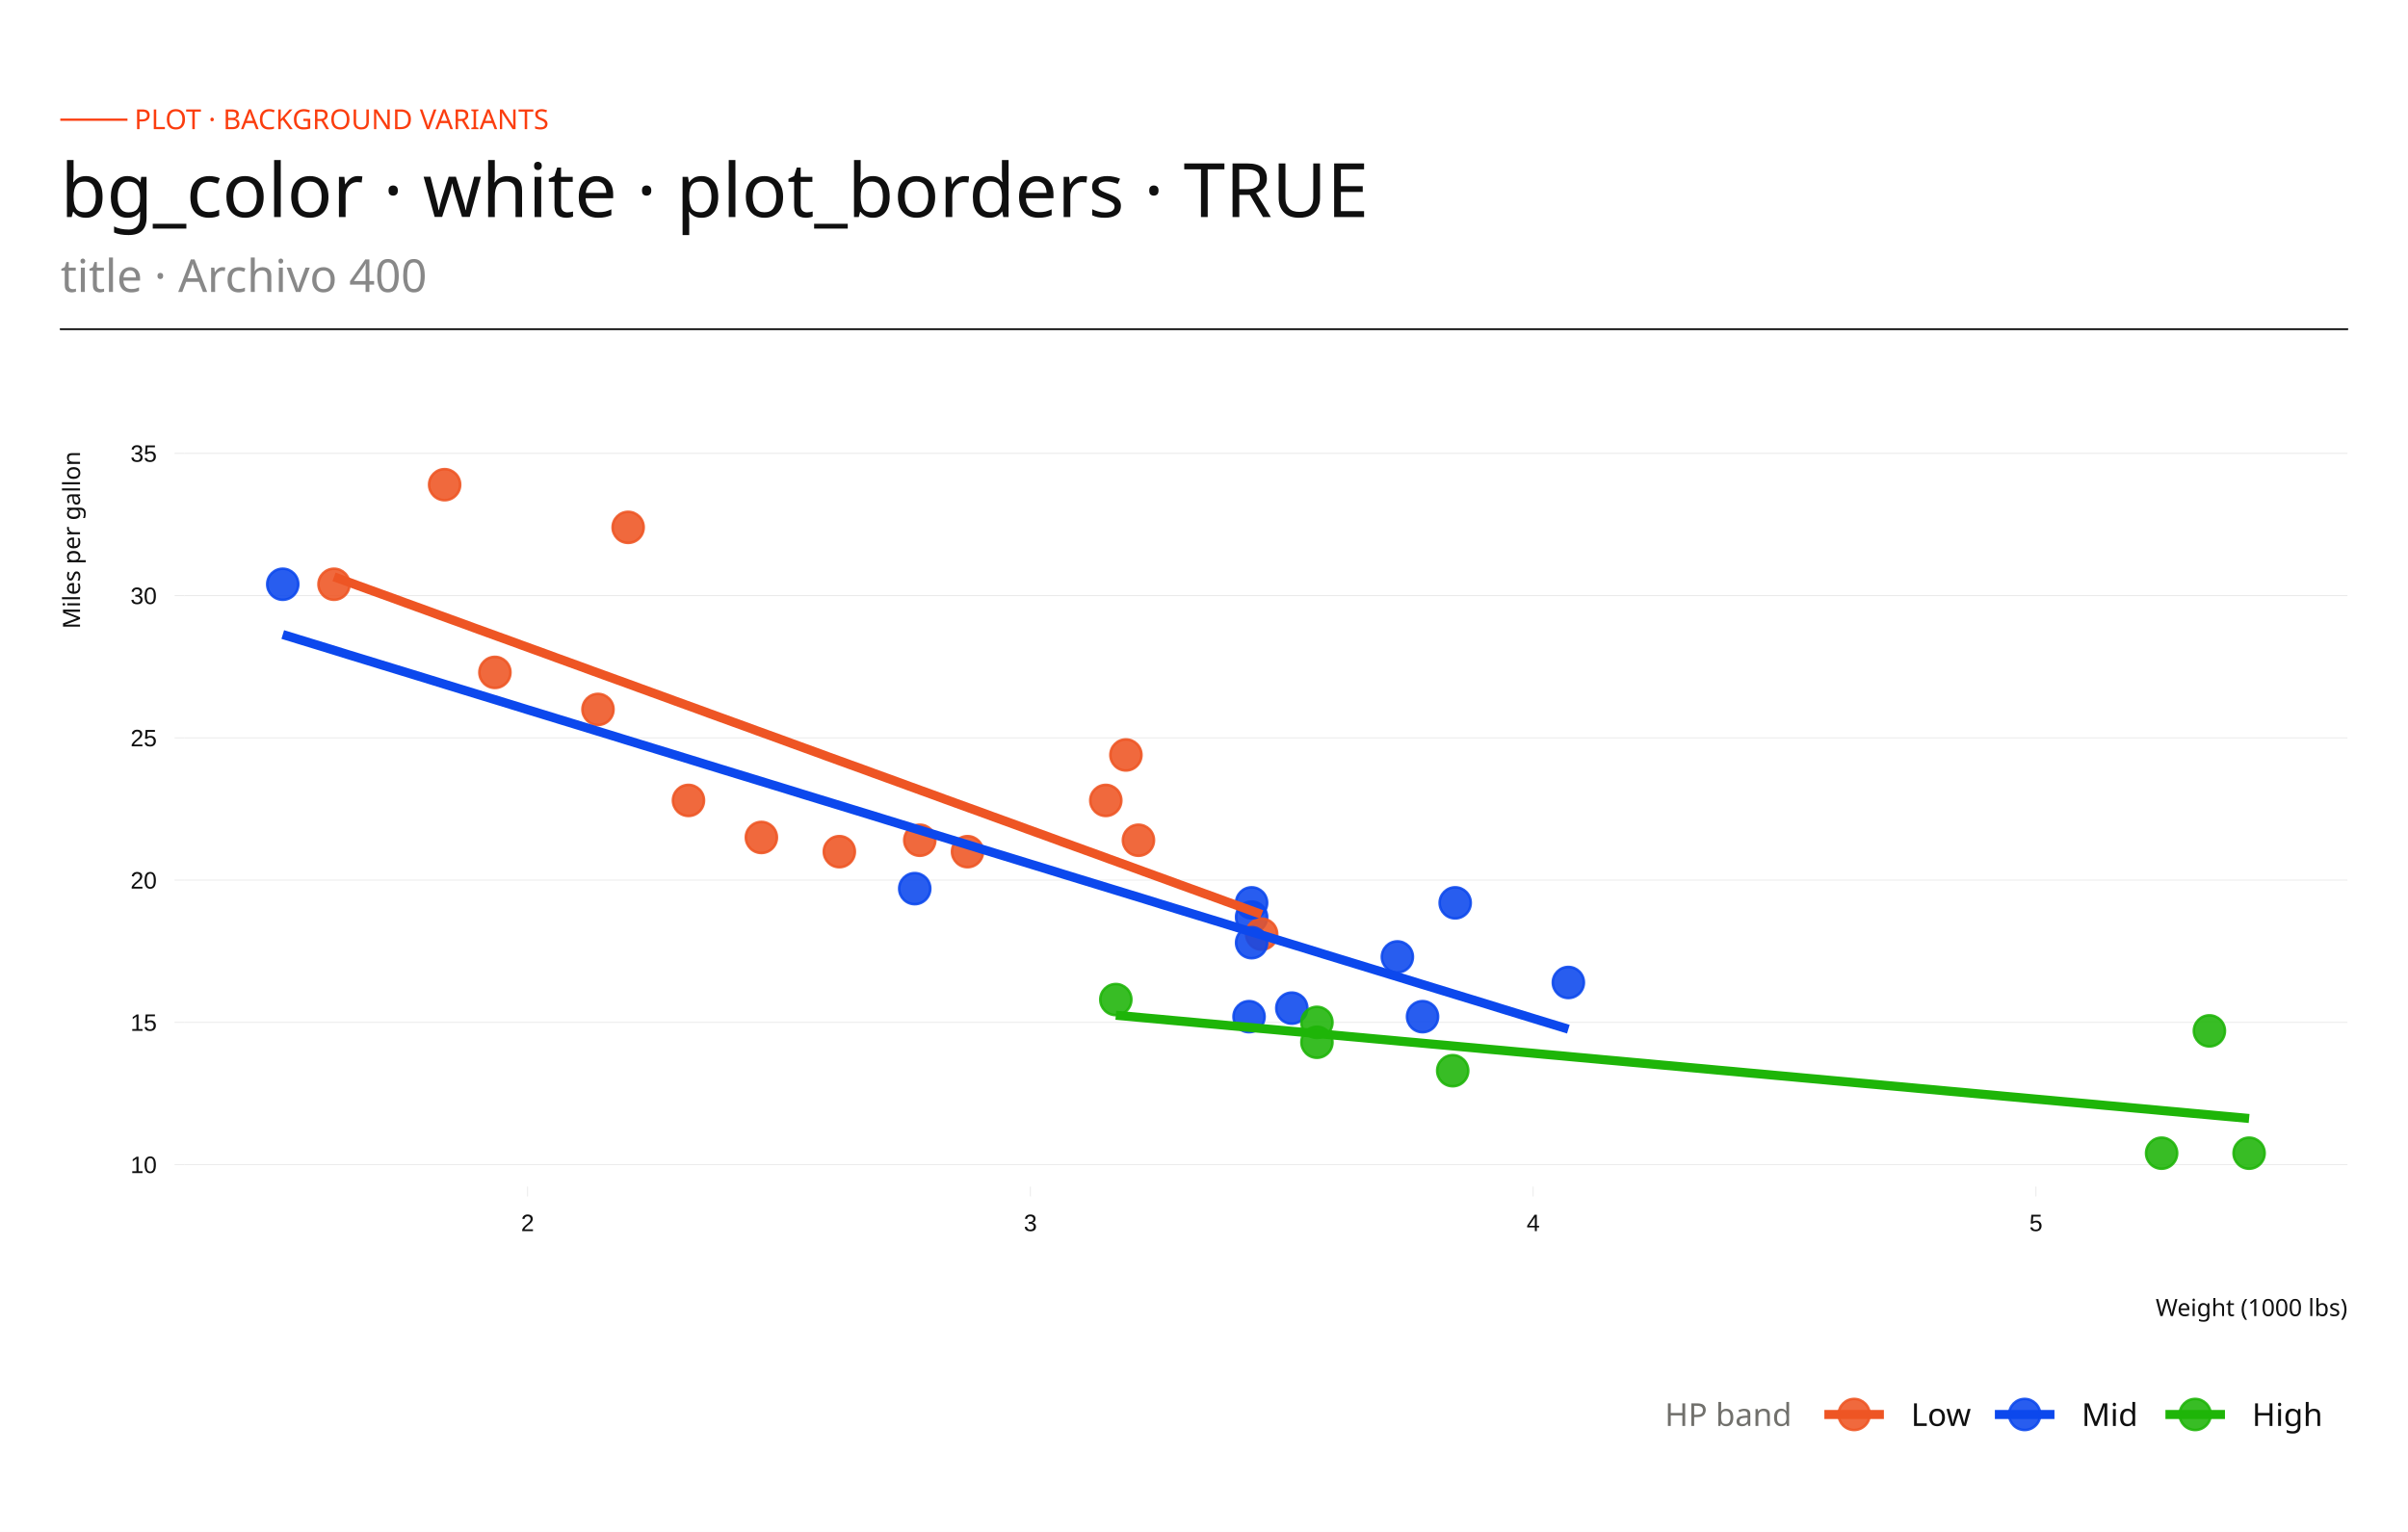
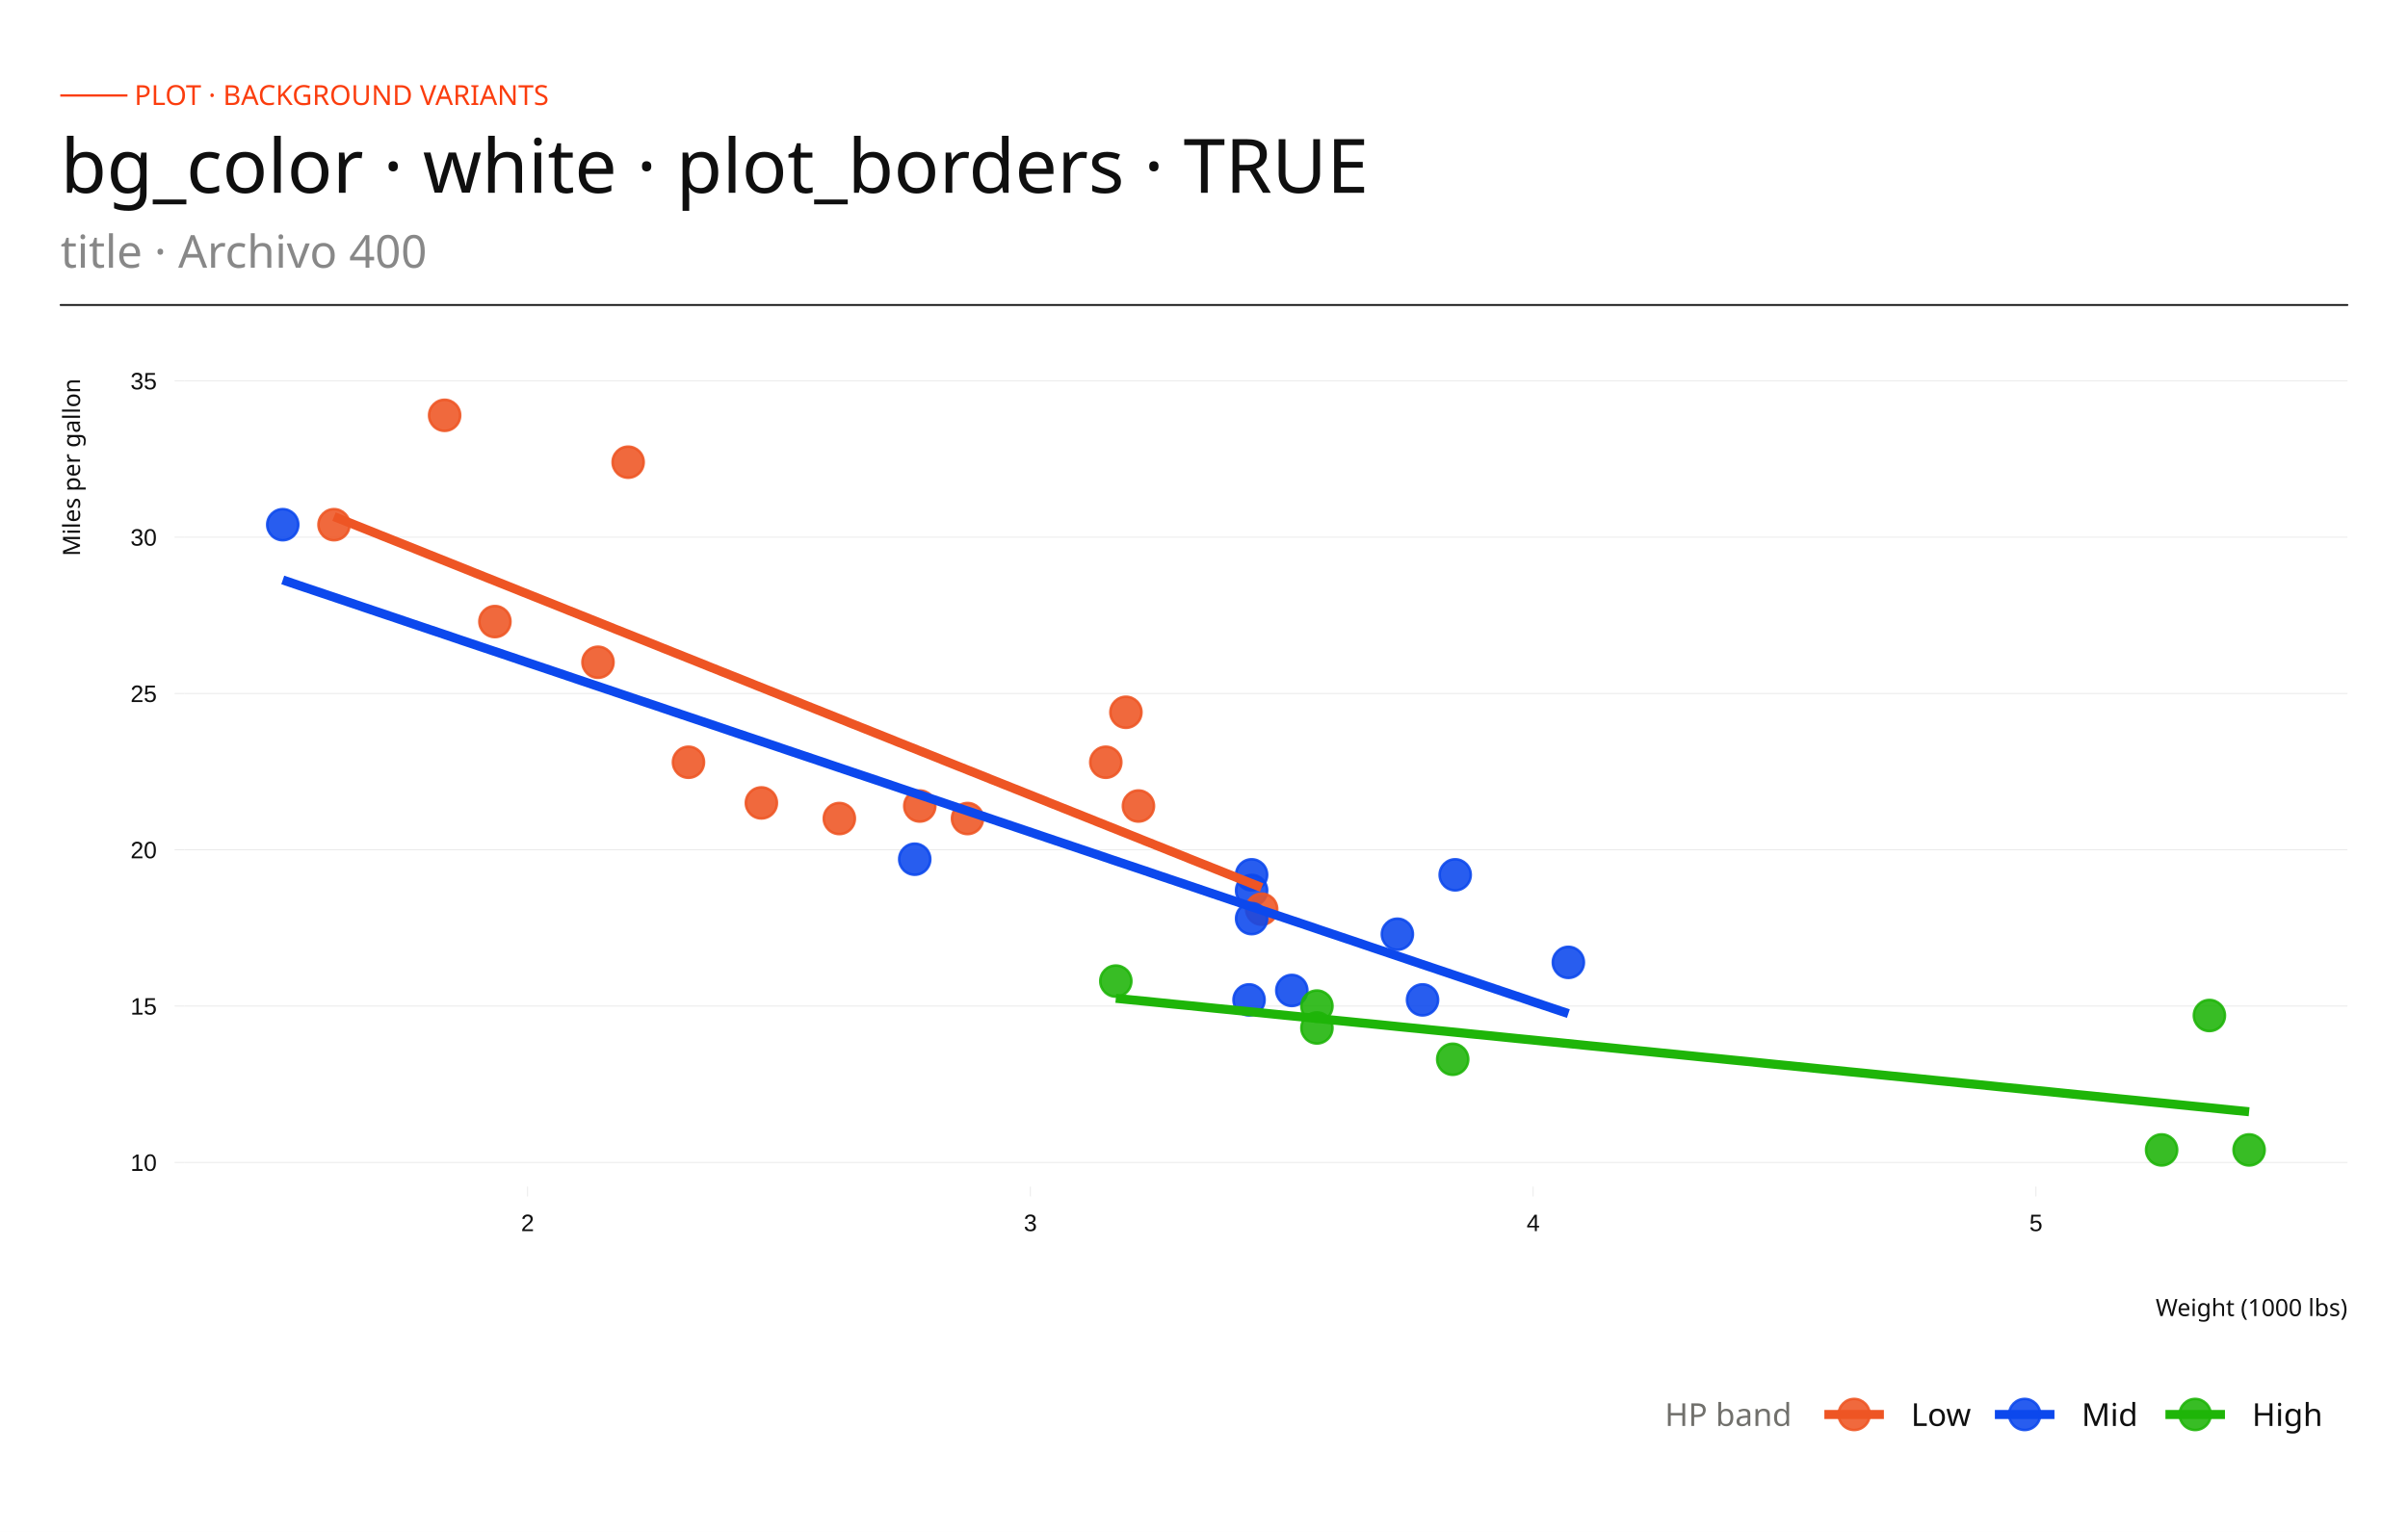
<svg xmlns="http://www.w3.org/2000/svg" width="396.00pt" height="252.00pt" viewBox="0 0 396.00 252.00">
  <g class="svglite">
    <defs>
      <style type="text/css">
    .svglite line, .svglite polyline, .svglite polygon, .svglite path, .svglite rect, .svglite circle {
      fill: none;
      stroke: #000000;
      stroke-linecap: round;
      stroke-linejoin: round;
      stroke-miterlimit: 10.00;
    }
    .svglite text {
      white-space: pre;
    }
    .svglite g.glyphgroup path {
      fill: inherit;
      stroke: none;
    }
  </style>
    </defs>
    <rect width="100%" height="100%" style="stroke: none; fill: none;" />
    <defs>
      <clipPath id="cpMC4wMHwzOTYuMDB8MC4wMHwyNTIuMDA=">
        <rect x="0.00" y="0.00" width="396.00" height="252.00" />
      </clipPath>
    </defs>
    <g clip-path="url(#cpMC4wMHwzOTYuMDB8MC4wMHwyNTIuMDA=)">
      <rect x="0.00" y="0.00" width="396.00" height="252.00" style="stroke-width: 0.63; stroke: none; fill: #FFFFFF;" />
    </g>
    <defs>
-       <clipPath id="cpMzAuMzN8Mzg2LjA0fDc0LjIzfDE5NS4yMA==">
-         <rect x="30.33" y="74.23" width="355.71" height="120.97" />
+       <clipPath id="cpMzAuMzN8Mzg2LjA0fDYyLjI3fDE5NS4yMA==">
+         <rect x="30.33" y="62.27" width="355.71" height="132.93" />
      </clipPath>
    </defs>
-     <g clip-path="url(#cpMzAuMzN8Mzg2LjA0fDc0LjIzfDE5NS4yMA==)">
-       <rect x="30.33" y="74.23" width="355.71" height="120.97" style="stroke-width: 0.63; stroke: none; fill: #FFFFFF;" />
-       <polyline points="30.33,191.57 386.04,191.57 " style="stroke-width: 0.15; stroke: #E9E9E9; stroke-linecap: butt;" />
-       <polyline points="30.33,168.18 386.04,168.18 " style="stroke-width: 0.15; stroke: #E9E9E9; stroke-linecap: butt;" />
-       <polyline points="30.33,144.78 386.04,144.78 " style="stroke-width: 0.15; stroke: #E9E9E9; stroke-linecap: butt;" />
-       <polyline points="30.33,121.38 386.04,121.38 " style="stroke-width: 0.15; stroke: #E9E9E9; stroke-linecap: butt;" />
-       <polyline points="30.33,97.98 386.04,97.98 " style="stroke-width: 0.15; stroke: #E9E9E9; stroke-linecap: butt;" />
-       <polyline points="30.33,74.58 386.04,74.58 " style="stroke-width: 0.15; stroke: #E9E9E9; stroke-linecap: butt;" />
-       <circle cx="138.03" cy="140.10" r="2.56" style="stroke-width: 0.42; stroke: #EE5524; stroke-opacity: 0.88; fill: #EE5524; fill-opacity: 0.88;" />
-       <circle cx="159.11" cy="140.10" r="2.56" style="stroke-width: 0.42; stroke: #EE5524; stroke-opacity: 0.88; fill: #EE5524; fill-opacity: 0.88;" />
-       <circle cx="113.22" cy="131.67" r="2.56" style="stroke-width: 0.42; stroke: #EE5524; stroke-opacity: 0.88; fill: #EE5524; fill-opacity: 0.88;" />
-       <circle cx="187.22" cy="138.22" r="2.56" style="stroke-width: 0.42; stroke: #EE5524; stroke-opacity: 0.88; fill: #EE5524; fill-opacity: 0.88;" />
-       <circle cx="205.83" cy="150.86" r="2.56" style="stroke-width: 0.42; stroke: #0C48ED; stroke-opacity: 0.88; fill: #0C48ED; fill-opacity: 0.88;" />
-       <circle cx="207.48" cy="153.67" r="2.56" style="stroke-width: 0.42; stroke: #EE5524; stroke-opacity: 0.88; fill: #EE5524; fill-opacity: 0.88;" />
-       <circle cx="216.57" cy="171.45" r="2.56" style="stroke-width: 0.42; stroke: #1EB508; stroke-opacity: 0.88; fill: #1EB508; fill-opacity: 0.88;" />
-       <circle cx="185.16" cy="124.19" r="2.56" style="stroke-width: 0.42; stroke: #EE5524; stroke-opacity: 0.88; fill: #EE5524; fill-opacity: 0.88;" />
-       <circle cx="181.85" cy="131.67" r="2.56" style="stroke-width: 0.42; stroke: #EE5524; stroke-opacity: 0.88; fill: #EE5524; fill-opacity: 0.88;" />
-       <circle cx="205.83" cy="148.52" r="2.56" style="stroke-width: 0.42; stroke: #0C48ED; stroke-opacity: 0.88; fill: #0C48ED; fill-opacity: 0.88;" />
-       <circle cx="205.83" cy="155.07" r="2.56" style="stroke-width: 0.42; stroke: #0C48ED; stroke-opacity: 0.88; fill: #0C48ED; fill-opacity: 0.88;" />
-       <circle cx="257.92" cy="161.62" r="2.56" style="stroke-width: 0.42; stroke: #0C48ED; stroke-opacity: 0.88; fill: #0C48ED; fill-opacity: 0.88;" />
-       <circle cx="229.80" cy="157.41" r="2.56" style="stroke-width: 0.42; stroke: #0C48ED; stroke-opacity: 0.88; fill: #0C48ED; fill-opacity: 0.88;" />
-       <circle cx="233.94" cy="167.24" r="2.56" style="stroke-width: 0.42; stroke: #0C48ED; stroke-opacity: 0.88; fill: #0C48ED; fill-opacity: 0.88;" />
-       <circle cx="355.48" cy="189.70" r="2.56" style="stroke-width: 0.42; stroke: #1EB508; stroke-opacity: 0.88; fill: #1EB508; fill-opacity: 0.88;" />
-       <circle cx="369.87" cy="189.70" r="2.56" style="stroke-width: 0.42; stroke: #1EB508; stroke-opacity: 0.88; fill: #1EB508; fill-opacity: 0.88;" />
-       <circle cx="363.34" cy="169.58" r="2.56" style="stroke-width: 0.42; stroke: #1EB508; stroke-opacity: 0.88; fill: #1EB508; fill-opacity: 0.88;" />
-       <circle cx="103.30" cy="86.75" r="2.56" style="stroke-width: 0.42; stroke: #EE5524; stroke-opacity: 0.88; fill: #EE5524; fill-opacity: 0.88;" />
-       <circle cx="54.93" cy="96.11" r="2.56" style="stroke-width: 0.42; stroke: #EE5524; stroke-opacity: 0.88; fill: #EE5524; fill-opacity: 0.88;" />
-       <circle cx="73.12" cy="79.73" r="2.56" style="stroke-width: 0.42; stroke: #EE5524; stroke-opacity: 0.88; fill: #EE5524; fill-opacity: 0.88;" />
-       <circle cx="125.21" cy="137.76" r="2.56" style="stroke-width: 0.42; stroke: #EE5524; stroke-opacity: 0.88; fill: #EE5524; fill-opacity: 0.88;" />
-       <circle cx="212.44" cy="165.84" r="2.56" style="stroke-width: 0.42; stroke: #0C48ED; stroke-opacity: 0.88; fill: #0C48ED; fill-opacity: 0.88;" />
-       <circle cx="205.41" cy="167.24" r="2.56" style="stroke-width: 0.42; stroke: #0C48ED; stroke-opacity: 0.88; fill: #0C48ED; fill-opacity: 0.88;" />
-       <circle cx="238.90" cy="176.13" r="2.56" style="stroke-width: 0.42; stroke: #1EB508; stroke-opacity: 0.88; fill: #1EB508; fill-opacity: 0.88;" />
-       <circle cx="239.31" cy="148.52" r="2.56" style="stroke-width: 0.42; stroke: #0C48ED; stroke-opacity: 0.88; fill: #0C48ED; fill-opacity: 0.88;" />
-       <circle cx="81.39" cy="110.61" r="2.56" style="stroke-width: 0.42; stroke: #EE5524; stroke-opacity: 0.88; fill: #EE5524; fill-opacity: 0.88;" />
-       <circle cx="98.34" cy="116.70" r="2.56" style="stroke-width: 0.42; stroke: #EE5524; stroke-opacity: 0.88; fill: #EE5524; fill-opacity: 0.88;" />
-       <circle cx="46.50" cy="96.11" r="2.56" style="stroke-width: 0.42; stroke: #0C48ED; stroke-opacity: 0.88; fill: #0C48ED; fill-opacity: 0.88;" />
-       <circle cx="183.50" cy="164.43" r="2.56" style="stroke-width: 0.42; stroke: #1EB508; stroke-opacity: 0.88; fill: #1EB508; fill-opacity: 0.88;" />
-       <circle cx="150.43" cy="146.18" r="2.56" style="stroke-width: 0.42; stroke: #0C48ED; stroke-opacity: 0.88; fill: #0C48ED; fill-opacity: 0.88;" />
-       <circle cx="216.57" cy="168.18" r="2.56" style="stroke-width: 0.42; stroke: #1EB508; stroke-opacity: 0.88; fill: #1EB508; fill-opacity: 0.88;" />
-       <circle cx="151.26" cy="138.22" r="2.56" style="stroke-width: 0.42; stroke: #EE5524; stroke-opacity: 0.88; fill: #EE5524; fill-opacity: 0.88;" />
-       <polyline points="54.93,94.89 56.86,95.59 58.79,96.30 60.72,97.00 62.65,97.70 64.59,98.40 66.52,99.11 68.45,99.81 70.38,100.51 72.31,101.22 74.24,101.92 76.17,102.62 78.10,103.33 80.03,104.03 81.96,104.73 83.90,105.43 85.83,106.14 87.76,106.84 89.69,107.54 91.62,108.25 93.55,108.95 95.48,109.65 97.41,110.36 99.34,111.06 101.27,111.76 103.21,112.46 105.14,113.17 107.07,113.87 109.00,114.57 110.93,115.28 112.86,115.98 114.79,116.68 116.72,117.39 118.65,118.09 120.58,118.79 122.52,119.49 124.45,120.20 126.38,120.90 128.31,121.60 130.24,122.31 132.17,123.01 134.10,123.71 136.03,124.42 137.96,125.12 139.89,125.82 141.83,126.52 143.76,127.23 145.69,127.93 147.62,128.63 149.55,129.34 151.48,130.04 153.41,130.74 155.34,131.45 157.27,132.15 159.20,132.85 161.14,133.55 163.07,134.26 165.00,134.96 166.93,135.66 168.86,136.37 170.79,137.07 172.72,137.77 174.65,138.48 176.58,139.18 178.51,139.88 180.45,140.58 182.38,141.29 184.31,141.99 186.24,142.69 188.17,143.40 190.10,144.10 192.03,144.80 193.96,145.51 195.89,146.21 197.82,146.91 199.76,147.61 201.69,148.32 203.62,149.02 205.55,149.72 207.48,150.43 " style="stroke-width: 1.49; stroke: #EE5524; stroke-linecap: butt;" />
-       <polyline points="46.50,104.38 49.17,105.20 51.85,106.02 54.53,106.84 57.20,107.67 59.88,108.49 62.55,109.31 65.23,110.13 67.91,110.95 70.58,111.77 73.26,112.60 75.93,113.42 78.61,114.24 81.29,115.06 83.96,115.88 86.64,116.71 89.32,117.53 91.99,118.35 94.67,119.17 97.34,119.99 100.02,120.81 102.70,121.64 105.37,122.46 108.05,123.28 110.73,124.10 113.40,124.92 116.08,125.75 118.75,126.57 121.43,127.39 124.11,128.21 126.78,129.03 129.46,129.85 132.13,130.68 134.81,131.50 137.49,132.32 140.16,133.14 142.84,133.96 145.52,134.79 148.19,135.61 150.87,136.43 153.54,137.25 156.22,138.07 158.90,138.89 161.57,139.72 164.25,140.54 166.93,141.36 169.60,142.18 172.28,143.00 174.95,143.83 177.63,144.65 180.31,145.47 182.98,146.29 185.66,147.11 188.34,147.93 191.01,148.76 193.69,149.58 196.36,150.40 199.04,151.22 201.72,152.04 204.39,152.87 207.07,153.69 209.74,154.51 212.42,155.33 215.10,156.15 217.77,156.98 220.45,157.80 223.13,158.62 225.80,159.44 228.48,160.26 231.15,161.08 233.83,161.91 236.51,162.73 239.18,163.55 241.86,164.37 244.54,165.19 247.21,166.02 249.89,166.84 252.56,167.66 255.24,168.48 257.92,169.30 " style="stroke-width: 1.49; stroke: #0C48ED; stroke-linecap: butt;" />
-       <polyline points="183.50,167.01 185.86,167.22 188.22,167.44 190.58,167.65 192.94,167.87 195.30,168.08 197.66,168.30 200.02,168.51 202.37,168.73 204.73,168.94 207.09,169.16 209.45,169.37 211.81,169.59 214.17,169.80 216.53,170.02 218.89,170.23 221.25,170.45 223.61,170.66 225.97,170.88 228.32,171.09 230.68,171.31 233.04,171.52 235.40,171.74 237.76,171.95 240.12,172.17 242.48,172.38 244.84,172.60 247.20,172.81 249.56,173.03 251.91,173.24 254.27,173.46 256.63,173.67 258.99,173.89 261.35,174.10 263.71,174.32 266.07,174.53 268.43,174.75 270.79,174.96 273.15,175.18 275.51,175.39 277.86,175.61 280.22,175.82 282.58,176.04 284.94,176.25 287.30,176.47 289.66,176.68 292.02,176.90 294.38,177.11 296.74,177.33 299.10,177.54 301.46,177.76 303.81,177.97 306.17,178.19 308.53,178.40 310.89,178.62 313.25,178.83 315.61,179.05 317.97,179.26 320.33,179.48 322.69,179.69 325.05,179.91 327.41,180.12 329.76,180.34 332.12,180.55 334.48,180.77 336.84,180.98 339.20,181.20 341.56,181.41 343.92,181.62 346.28,181.84 348.64,182.05 351.00,182.27 353.36,182.48 355.71,182.70 358.07,182.91 360.43,183.13 362.79,183.34 365.15,183.56 367.51,183.77 369.87,183.99 " style="stroke-width: 1.49; stroke: #1EB508; stroke-linecap: butt;" />
+     <g clip-path="url(#cpMzAuMzN8Mzg2LjA0fDYyLjI3fDE5NS4yMA==)">
+       <rect x="30.33" y="62.27" width="355.71" height="132.93" style="stroke-width: 0.63; stroke: none; fill: #FFFFFF;" />
+       <polyline points="30.33,191.22 386.04,191.22 " style="stroke-width: 0.15; stroke: #E9E9E9; stroke-linecap: butt;" />
+       <polyline points="30.33,165.50 386.04,165.50 " style="stroke-width: 0.15; stroke: #E9E9E9; stroke-linecap: butt;" />
+       <polyline points="30.33,139.79 386.04,139.79 " style="stroke-width: 0.15; stroke: #E9E9E9; stroke-linecap: butt;" />
+       <polyline points="30.33,114.08 386.04,114.08 " style="stroke-width: 0.15; stroke: #E9E9E9; stroke-linecap: butt;" />
+       <polyline points="30.33,88.37 386.04,88.37 " style="stroke-width: 0.15; stroke: #E9E9E9; stroke-linecap: butt;" />
+       <polyline points="30.33,62.66 386.04,62.66 " style="stroke-width: 0.15; stroke: #E9E9E9; stroke-linecap: butt;" />
+       <circle cx="138.03" cy="134.65" r="2.56" style="stroke-width: 0.42; stroke: #EE5524; stroke-opacity: 0.88; fill: #EE5524; fill-opacity: 0.88;" />
+       <circle cx="159.11" cy="134.65" r="2.56" style="stroke-width: 0.42; stroke: #EE5524; stroke-opacity: 0.88; fill: #EE5524; fill-opacity: 0.88;" />
+       <circle cx="113.22" cy="125.39" r="2.56" style="stroke-width: 0.42; stroke: #EE5524; stroke-opacity: 0.88; fill: #EE5524; fill-opacity: 0.88;" />
+       <circle cx="187.22" cy="132.59" r="2.56" style="stroke-width: 0.42; stroke: #EE5524; stroke-opacity: 0.88; fill: #EE5524; fill-opacity: 0.88;" />
+       <circle cx="205.83" cy="146.48" r="2.56" style="stroke-width: 0.42; stroke: #0C48ED; stroke-opacity: 0.88; fill: #0C48ED; fill-opacity: 0.88;" />
+       <circle cx="207.48" cy="149.56" r="2.56" style="stroke-width: 0.42; stroke: #EE5524; stroke-opacity: 0.88; fill: #EE5524; fill-opacity: 0.88;" />
+       <circle cx="216.57" cy="169.10" r="2.56" style="stroke-width: 0.42; stroke: #1EB508; stroke-opacity: 0.88; fill: #1EB508; fill-opacity: 0.88;" />
+       <circle cx="185.16" cy="117.17" r="2.56" style="stroke-width: 0.42; stroke: #EE5524; stroke-opacity: 0.88; fill: #EE5524; fill-opacity: 0.88;" />
+       <circle cx="181.85" cy="125.39" r="2.56" style="stroke-width: 0.42; stroke: #EE5524; stroke-opacity: 0.88; fill: #EE5524; fill-opacity: 0.88;" />
+       <circle cx="205.83" cy="143.91" r="2.56" style="stroke-width: 0.42; stroke: #0C48ED; stroke-opacity: 0.88; fill: #0C48ED; fill-opacity: 0.88;" />
+       <circle cx="205.83" cy="151.11" r="2.56" style="stroke-width: 0.42; stroke: #0C48ED; stroke-opacity: 0.88; fill: #0C48ED; fill-opacity: 0.88;" />
+       <circle cx="257.92" cy="158.31" r="2.56" style="stroke-width: 0.42; stroke: #0C48ED; stroke-opacity: 0.88; fill: #0C48ED; fill-opacity: 0.88;" />
+       <circle cx="229.80" cy="153.68" r="2.56" style="stroke-width: 0.42; stroke: #0C48ED; stroke-opacity: 0.88; fill: #0C48ED; fill-opacity: 0.88;" />
+       <circle cx="233.94" cy="164.48" r="2.56" style="stroke-width: 0.42; stroke: #0C48ED; stroke-opacity: 0.88; fill: #0C48ED; fill-opacity: 0.88;" />
+       <circle cx="355.48" cy="189.16" r="2.56" style="stroke-width: 0.42; stroke: #1EB508; stroke-opacity: 0.88; fill: #1EB508; fill-opacity: 0.88;" />
+       <circle cx="369.87" cy="189.16" r="2.56" style="stroke-width: 0.42; stroke: #1EB508; stroke-opacity: 0.88; fill: #1EB508; fill-opacity: 0.88;" />
+       <circle cx="363.34" cy="167.05" r="2.56" style="stroke-width: 0.42; stroke: #1EB508; stroke-opacity: 0.88; fill: #1EB508; fill-opacity: 0.88;" />
+       <circle cx="103.30" cy="76.03" r="2.56" style="stroke-width: 0.42; stroke: #EE5524; stroke-opacity: 0.88; fill: #EE5524; fill-opacity: 0.88;" />
+       <circle cx="54.93" cy="86.31" r="2.56" style="stroke-width: 0.42; stroke: #EE5524; stroke-opacity: 0.88; fill: #EE5524; fill-opacity: 0.88;" />
+       <circle cx="73.12" cy="68.32" r="2.56" style="stroke-width: 0.42; stroke: #EE5524; stroke-opacity: 0.88; fill: #EE5524; fill-opacity: 0.88;" />
+       <circle cx="125.21" cy="132.08" r="2.56" style="stroke-width: 0.42; stroke: #EE5524; stroke-opacity: 0.88; fill: #EE5524; fill-opacity: 0.88;" />
+       <circle cx="212.44" cy="162.93" r="2.56" style="stroke-width: 0.42; stroke: #0C48ED; stroke-opacity: 0.88; fill: #0C48ED; fill-opacity: 0.88;" />
+       <circle cx="205.41" cy="164.48" r="2.56" style="stroke-width: 0.42; stroke: #0C48ED; stroke-opacity: 0.88; fill: #0C48ED; fill-opacity: 0.88;" />
+       <circle cx="238.90" cy="174.25" r="2.56" style="stroke-width: 0.42; stroke: #1EB508; stroke-opacity: 0.88; fill: #1EB508; fill-opacity: 0.88;" />
+       <circle cx="239.31" cy="143.91" r="2.56" style="stroke-width: 0.42; stroke: #0C48ED; stroke-opacity: 0.88; fill: #0C48ED; fill-opacity: 0.88;" />
+       <circle cx="81.39" cy="102.25" r="2.56" style="stroke-width: 0.42; stroke: #EE5524; stroke-opacity: 0.88; fill: #EE5524; fill-opacity: 0.88;" />
+       <circle cx="98.34" cy="108.94" r="2.56" style="stroke-width: 0.42; stroke: #EE5524; stroke-opacity: 0.88; fill: #EE5524; fill-opacity: 0.88;" />
+       <circle cx="46.50" cy="86.31" r="2.56" style="stroke-width: 0.42; stroke: #0C48ED; stroke-opacity: 0.88; fill: #0C48ED; fill-opacity: 0.88;" />
+       <circle cx="183.50" cy="161.39" r="2.56" style="stroke-width: 0.42; stroke: #1EB508; stroke-opacity: 0.88; fill: #1EB508; fill-opacity: 0.88;" />
+       <circle cx="150.43" cy="141.34" r="2.56" style="stroke-width: 0.42; stroke: #0C48ED; stroke-opacity: 0.88; fill: #0C48ED; fill-opacity: 0.88;" />
+       <circle cx="216.57" cy="165.50" r="2.56" style="stroke-width: 0.42; stroke: #1EB508; stroke-opacity: 0.88; fill: #1EB508; fill-opacity: 0.88;" />
+       <circle cx="151.26" cy="132.59" r="2.56" style="stroke-width: 0.42; stroke: #EE5524; stroke-opacity: 0.88; fill: #EE5524; fill-opacity: 0.88;" />
+       <polyline points="54.93,84.98 56.86,85.75 58.79,86.52 60.72,87.29 62.65,88.07 64.59,88.84 66.52,89.61 68.45,90.38 70.38,91.16 72.31,91.93 74.24,92.70 76.17,93.47 78.10,94.25 80.03,95.02 81.96,95.79 83.90,96.56 85.83,97.34 87.76,98.11 89.69,98.88 91.62,99.65 93.55,100.43 95.48,101.20 97.41,101.97 99.34,102.74 101.27,103.52 103.21,104.29 105.14,105.06 107.07,105.83 109.00,106.61 110.93,107.38 112.86,108.15 114.79,108.92 116.72,109.70 118.65,110.47 120.58,111.24 122.52,112.01 124.45,112.79 126.38,113.56 128.31,114.33 130.24,115.10 132.17,115.88 134.10,116.65 136.03,117.42 137.96,118.19 139.89,118.97 141.83,119.74 143.76,120.51 145.69,121.28 147.62,122.06 149.55,122.83 151.48,123.60 153.41,124.37 155.34,125.15 157.27,125.92 159.20,126.69 161.14,127.46 163.07,128.24 165.00,129.01 166.93,129.78 168.86,130.55 170.79,131.32 172.72,132.10 174.65,132.87 176.58,133.64 178.51,134.41 180.45,135.19 182.38,135.96 184.31,136.73 186.24,137.50 188.17,138.28 190.10,139.05 192.03,139.82 193.96,140.59 195.89,141.37 197.82,142.14 199.76,142.91 201.69,143.68 203.62,144.46 205.55,145.23 207.48,146.00 " style="stroke-width: 1.49; stroke: #EE5524; stroke-linecap: butt;" />
+       <polyline points="46.50,95.40 49.17,96.31 51.85,97.21 54.53,98.11 57.20,99.01 59.88,99.92 62.55,100.82 65.23,101.72 67.91,102.63 70.58,103.53 73.26,104.43 75.93,105.34 78.61,106.24 81.29,107.14 83.96,108.04 86.64,108.95 89.32,109.85 91.99,110.75 94.67,111.66 97.34,112.56 100.02,113.46 102.70,114.37 105.37,115.27 108.05,116.17 110.73,117.08 113.40,117.98 116.08,118.88 118.75,119.78 121.43,120.69 124.11,121.59 126.78,122.49 129.46,123.40 132.13,124.30 134.81,125.20 137.49,126.11 140.16,127.01 142.84,127.91 145.52,128.81 148.19,129.72 150.87,130.62 153.54,131.52 156.22,132.43 158.90,133.33 161.57,134.23 164.25,135.14 166.93,136.04 169.60,136.94 172.28,137.85 174.95,138.75 177.63,139.65 180.31,140.55 182.98,141.46 185.66,142.36 188.34,143.26 191.01,144.17 193.69,145.07 196.36,145.97 199.04,146.88 201.72,147.78 204.39,148.68 207.07,149.59 209.74,150.49 212.42,151.39 215.10,152.29 217.77,153.20 220.45,154.10 223.13,155.00 225.80,155.91 228.48,156.81 231.15,157.71 233.83,158.62 236.51,159.52 239.18,160.42 241.86,161.32 244.54,162.23 247.21,163.13 249.89,164.03 252.56,164.94 255.24,165.84 257.92,166.74 " style="stroke-width: 1.49; stroke: #0C48ED; stroke-linecap: butt;" />
+       <polyline points="183.50,164.22 185.86,164.46 188.22,164.69 190.58,164.93 192.94,165.17 195.30,165.40 197.66,165.64 200.02,165.88 202.37,166.11 204.73,166.35 207.09,166.58 209.45,166.82 211.81,167.06 214.17,167.29 216.53,167.53 218.89,167.77 221.25,168.00 223.61,168.24 225.97,168.47 228.32,168.71 230.68,168.95 233.04,169.18 235.40,169.42 237.76,169.65 240.12,169.89 242.48,170.13 244.84,170.36 247.20,170.60 249.56,170.84 251.91,171.07 254.27,171.31 256.63,171.54 258.99,171.78 261.35,172.02 263.71,172.25 266.07,172.49 268.43,172.73 270.79,172.96 273.15,173.20 275.51,173.43 277.86,173.67 280.22,173.91 282.58,174.14 284.94,174.38 287.30,174.61 289.66,174.85 292.02,175.09 294.38,175.32 296.74,175.56 299.10,175.80 301.46,176.03 303.81,176.27 306.17,176.50 308.53,176.74 310.89,176.98 313.25,177.21 315.61,177.45 317.97,177.69 320.33,177.92 322.69,178.16 325.05,178.39 327.41,178.63 329.76,178.87 332.12,179.10 334.48,179.34 336.84,179.57 339.20,179.81 341.56,180.05 343.92,180.28 346.28,180.52 348.64,180.76 351.00,180.99 353.36,181.23 355.71,181.46 358.07,181.70 360.43,181.94 362.79,182.17 365.15,182.41 367.51,182.65 369.87,182.88 " style="stroke-width: 1.49; stroke: #1EB508; stroke-linecap: butt;" />
    </g>
    <g clip-path="url(#cpMC4wMHwzOTYuMDB8MC4wMHwyNTIuMDA=)">
-       <text x="25.79" y="192.97" text-anchor="end" style="font-size: 3.90px;fill: #0F0F0F; font-family: &quot;Arial&quot;;" textLength="4.31px" lengthAdjust="spacingAndGlyphs">10</text>
-       <text x="25.79" y="169.57" text-anchor="end" style="font-size: 3.90px;fill: #0F0F0F; font-family: &quot;Arial&quot;;" textLength="4.31px" lengthAdjust="spacingAndGlyphs">15</text>
-       <text x="25.79" y="146.17" text-anchor="end" style="font-size: 3.90px;fill: #0F0F0F; font-family: &quot;Arial&quot;;" textLength="4.31px" lengthAdjust="spacingAndGlyphs">20</text>
-       <text x="25.79" y="122.77" text-anchor="end" style="font-size: 3.90px;fill: #0F0F0F; font-family: &quot;Arial&quot;;" textLength="4.31px" lengthAdjust="spacingAndGlyphs">25</text>
-       <text x="25.79" y="99.37" text-anchor="end" style="font-size: 3.90px;fill: #0F0F0F; font-family: &quot;Arial&quot;;" textLength="4.31px" lengthAdjust="spacingAndGlyphs">30</text>
-       <text x="25.79" y="75.97" text-anchor="end" style="font-size: 3.90px;fill: #0F0F0F; font-family: &quot;Arial&quot;;" textLength="4.31px" lengthAdjust="spacingAndGlyphs">35</text>
-       <polyline points="28.71,191.57 30.33,191.57 " style="stroke-width: 0.15; stroke: #E9E9E9; stroke-linecap: butt;" />
-       <polyline points="28.71,168.18 30.33,168.18 " style="stroke-width: 0.15; stroke: #E9E9E9; stroke-linecap: butt;" />
-       <polyline points="28.71,144.78 30.33,144.78 " style="stroke-width: 0.15; stroke: #E9E9E9; stroke-linecap: butt;" />
-       <polyline points="28.71,121.38 30.33,121.38 " style="stroke-width: 0.15; stroke: #E9E9E9; stroke-linecap: butt;" />
-       <polyline points="28.71,97.98 30.33,97.98 " style="stroke-width: 0.15; stroke: #E9E9E9; stroke-linecap: butt;" />
-       <polyline points="28.71,74.58 30.33,74.58 " style="stroke-width: 0.15; stroke: #E9E9E9; stroke-linecap: butt;" />
+       <text x="25.79" y="192.61" text-anchor="end" style="font-size: 3.90px;fill: #0F0F0F; font-family: &quot;Arial&quot;;" textLength="4.31px" lengthAdjust="spacingAndGlyphs">10</text>
+       <text x="25.79" y="166.90" text-anchor="end" style="font-size: 3.90px;fill: #0F0F0F; font-family: &quot;Arial&quot;;" textLength="4.31px" lengthAdjust="spacingAndGlyphs">15</text>
+       <text x="25.79" y="141.19" text-anchor="end" style="font-size: 3.90px;fill: #0F0F0F; font-family: &quot;Arial&quot;;" textLength="4.31px" lengthAdjust="spacingAndGlyphs">20</text>
+       <text x="25.79" y="115.48" text-anchor="end" style="font-size: 3.90px;fill: #0F0F0F; font-family: &quot;Arial&quot;;" textLength="4.31px" lengthAdjust="spacingAndGlyphs">25</text>
+       <text x="25.79" y="89.76" text-anchor="end" style="font-size: 3.90px;fill: #0F0F0F; font-family: &quot;Arial&quot;;" textLength="4.31px" lengthAdjust="spacingAndGlyphs">30</text>
+       <text x="25.79" y="64.05" text-anchor="end" style="font-size: 3.90px;fill: #0F0F0F; font-family: &quot;Arial&quot;;" textLength="4.31px" lengthAdjust="spacingAndGlyphs">35</text>
+       <polyline points="28.71,191.22 30.33,191.22 " style="stroke-width: 0.15; stroke: #E9E9E9; stroke-linecap: butt;" />
+       <polyline points="28.71,165.50 30.33,165.50 " style="stroke-width: 0.15; stroke: #E9E9E9; stroke-linecap: butt;" />
+       <polyline points="28.71,139.79 30.33,139.79 " style="stroke-width: 0.15; stroke: #E9E9E9; stroke-linecap: butt;" />
+       <polyline points="28.71,114.08 30.33,114.08 " style="stroke-width: 0.15; stroke: #E9E9E9; stroke-linecap: butt;" />
+       <polyline points="28.71,88.37 30.33,88.37 " style="stroke-width: 0.15; stroke: #E9E9E9; stroke-linecap: butt;" />
+       <polyline points="28.71,62.66 30.33,62.66 " style="stroke-width: 0.15; stroke: #E9E9E9; stroke-linecap: butt;" />
      <polyline points="86.76,196.82 86.76,195.20 " style="stroke-width: 0.15; stroke: #E9E9E9; stroke-linecap: butt;" />
      <polyline points="169.45,196.82 169.45,195.20 " style="stroke-width: 0.15; stroke: #E9E9E9; stroke-linecap: butt;" />
      <polyline points="252.13,196.82 252.13,195.20 " style="stroke-width: 0.15; stroke: #E9E9E9; stroke-linecap: butt;" />
      <polyline points="334.81,196.82 334.81,195.20 " style="stroke-width: 0.15; stroke: #E9E9E9; stroke-linecap: butt;" />
      <text x="86.76" y="202.52" text-anchor="middle" style="font-size: 3.90px;fill: #0F0F0F; font-family: &quot;Arial&quot;;" textLength="2.16px" lengthAdjust="spacingAndGlyphs">2</text>
      <text x="169.45" y="202.52" text-anchor="middle" style="font-size: 3.90px;fill: #0F0F0F; font-family: &quot;Arial&quot;;" textLength="2.16px" lengthAdjust="spacingAndGlyphs">3</text>
      <text x="252.13" y="202.52" text-anchor="middle" style="font-size: 3.90px;fill: #0F0F0F; font-family: &quot;Arial&quot;;" textLength="2.16px" lengthAdjust="spacingAndGlyphs">4</text>
      <text x="334.81" y="202.52" text-anchor="middle" style="font-size: 3.90px;fill: #0F0F0F; font-family: &quot;Arial&quot;;" textLength="2.16px" lengthAdjust="spacingAndGlyphs">5</text>
      <text x="386.04" y="216.49" text-anchor="end" style="font-size: 3.90px; font-weight: 100;fill: #0F0F0F; font-family: &quot;JetBrains Mono&quot;;" textLength="39.58px" lengthAdjust="spacingAndGlyphs">Weight (1000 lbs)</text>
-       <text transform="translate(13.16,74.23) rotate(-90)" text-anchor="end" style="font-size: 3.90px; font-weight: 100;fill: #0F0F0F; font-family: &quot;JetBrains Mono&quot;;" textLength="37.25px" lengthAdjust="spacingAndGlyphs">Miles per gallon</text>
+       <text transform="translate(13.16,62.27) rotate(-90)" text-anchor="end" style="font-size: 3.90px; font-weight: 100;fill: #0F0F0F; font-family: &quot;JetBrains Mono&quot;;" textLength="37.25px" lengthAdjust="spacingAndGlyphs">Miles per gallon</text>
      <rect x="270.56" y="223.32" width="115.48" height="18.72" style="stroke-width: 0.75; stroke: none;" />
      <rect x="270.56" y="223.32" width="115.48" height="18.72" style="stroke-width: 0.63; stroke: none; fill: #FFFFFF;" />
      <text x="273.79" y="234.57" style="font-size: 5.20px;fill: #71706C; font-family: &quot;JetBrains Mono&quot;;" textLength="21.77px" lengthAdjust="spacingAndGlyphs">HP band</text>
      <rect x="298.80" y="226.56" width="12.24" height="12.24" style="stroke-width: 0.63; stroke: none; fill: #FFFFFF;" />
      <circle cx="304.92" cy="232.68" r="2.56" style="stroke-width: 0.42; stroke: #EE5524; stroke-opacity: 0.88; fill: #EE5524; fill-opacity: 0.88;" />
      <line x1="300.02" y1="232.68" x2="309.81" y2="232.68" style="stroke-width: 1.49; stroke: #EE5524; stroke-linecap: butt;" />
      <rect x="326.84" y="226.56" width="12.24" height="12.24" style="stroke-width: 0.63; stroke: none; fill: #FFFFFF;" />
      <circle cx="332.96" cy="232.68" r="2.56" style="stroke-width: 0.42; stroke: #0C48ED; stroke-opacity: 0.88; fill: #0C48ED; fill-opacity: 0.88;" />
      <line x1="328.06" y1="232.68" x2="337.86" y2="232.68" style="stroke-width: 1.49; stroke: #0C48ED; stroke-linecap: butt;" />
      <rect x="354.88" y="226.56" width="12.24" height="12.24" style="stroke-width: 0.63; stroke: none; fill: #FFFFFF;" />
      <circle cx="361.00" cy="232.68" r="2.56" style="stroke-width: 0.42; stroke: #1EB508; stroke-opacity: 0.88; fill: #1EB508; fill-opacity: 0.88;" />
      <line x1="356.11" y1="232.68" x2="365.90" y2="232.68" style="stroke-width: 1.49; stroke: #1EB508; stroke-linecap: butt;" />
      <text x="314.27" y="234.57" style="font-size: 5.20px;fill: #0F0F0F; font-family: &quot;JetBrains Mono&quot;;" textLength="9.33px" lengthAdjust="spacingAndGlyphs">Low</text>
      <text x="342.32" y="234.57" style="font-size: 5.20px;fill: #0F0F0F; font-family: &quot;JetBrains Mono&quot;;" textLength="9.33px" lengthAdjust="spacingAndGlyphs">Mid</text>
      <text x="370.36" y="234.57" style="font-size: 5.20px;fill: #0F0F0F; font-family: &quot;JetBrains Mono&quot;;" textLength="12.44px" lengthAdjust="spacingAndGlyphs">High</text>
-       <text x="9.96" y="48.03" style="font-size: 7.47px;fill: #888888; font-family: &quot;Satoshi&quot;;" textLength="59.38px" lengthAdjust="spacingAndGlyphs">title · Archivo 400</text>
-       <polyline points="9.96,54.15 386.04,54.15 " style="stroke-width: 0.30; stroke: #0F0F0F;" />
-       <text x="9.96" y="35.70" style="font-size: 12.35px;fill: #0F0F0F; font-family: &quot;Archivo&quot;;" textLength="211.23px" lengthAdjust="spacingAndGlyphs">bg_color · white  ·  plot_borders · TRUE</text>
-       <text x="9.96" y="21.25" style="font-size: 4.55px;fill: #FB3D0E; font-family: &quot;JetBrains Mono&quot;;" textLength="84.77px" lengthAdjust="spacingAndGlyphs">──── PLOT · BACKGROUND VARIANTS</text>
+       <text x="9.96" y="44.04" style="font-size: 7.47px;fill: #888888; font-family: &quot;Satoshi&quot;;" textLength="59.38px" lengthAdjust="spacingAndGlyphs">title · Archivo 400</text>
+       <polyline points="9.96,50.17 386.04,50.17 " style="stroke-width: 0.30; stroke: #0F0F0F;" />
+       <text x="9.96" y="31.71" style="font-size: 12.35px;fill: #0F0F0F; font-family: &quot;Archivo&quot;;" textLength="211.23px" lengthAdjust="spacingAndGlyphs">bg_color · white  ·  plot_borders · TRUE</text>
+       <text x="9.96" y="17.27" style="font-size: 4.55px;fill: #FB3D0E; font-family: &quot;JetBrains Mono&quot;;" textLength="84.77px" lengthAdjust="spacingAndGlyphs">──── PLOT · BACKGROUND VARIANTS</text>
    </g>
  </g>
</svg>
